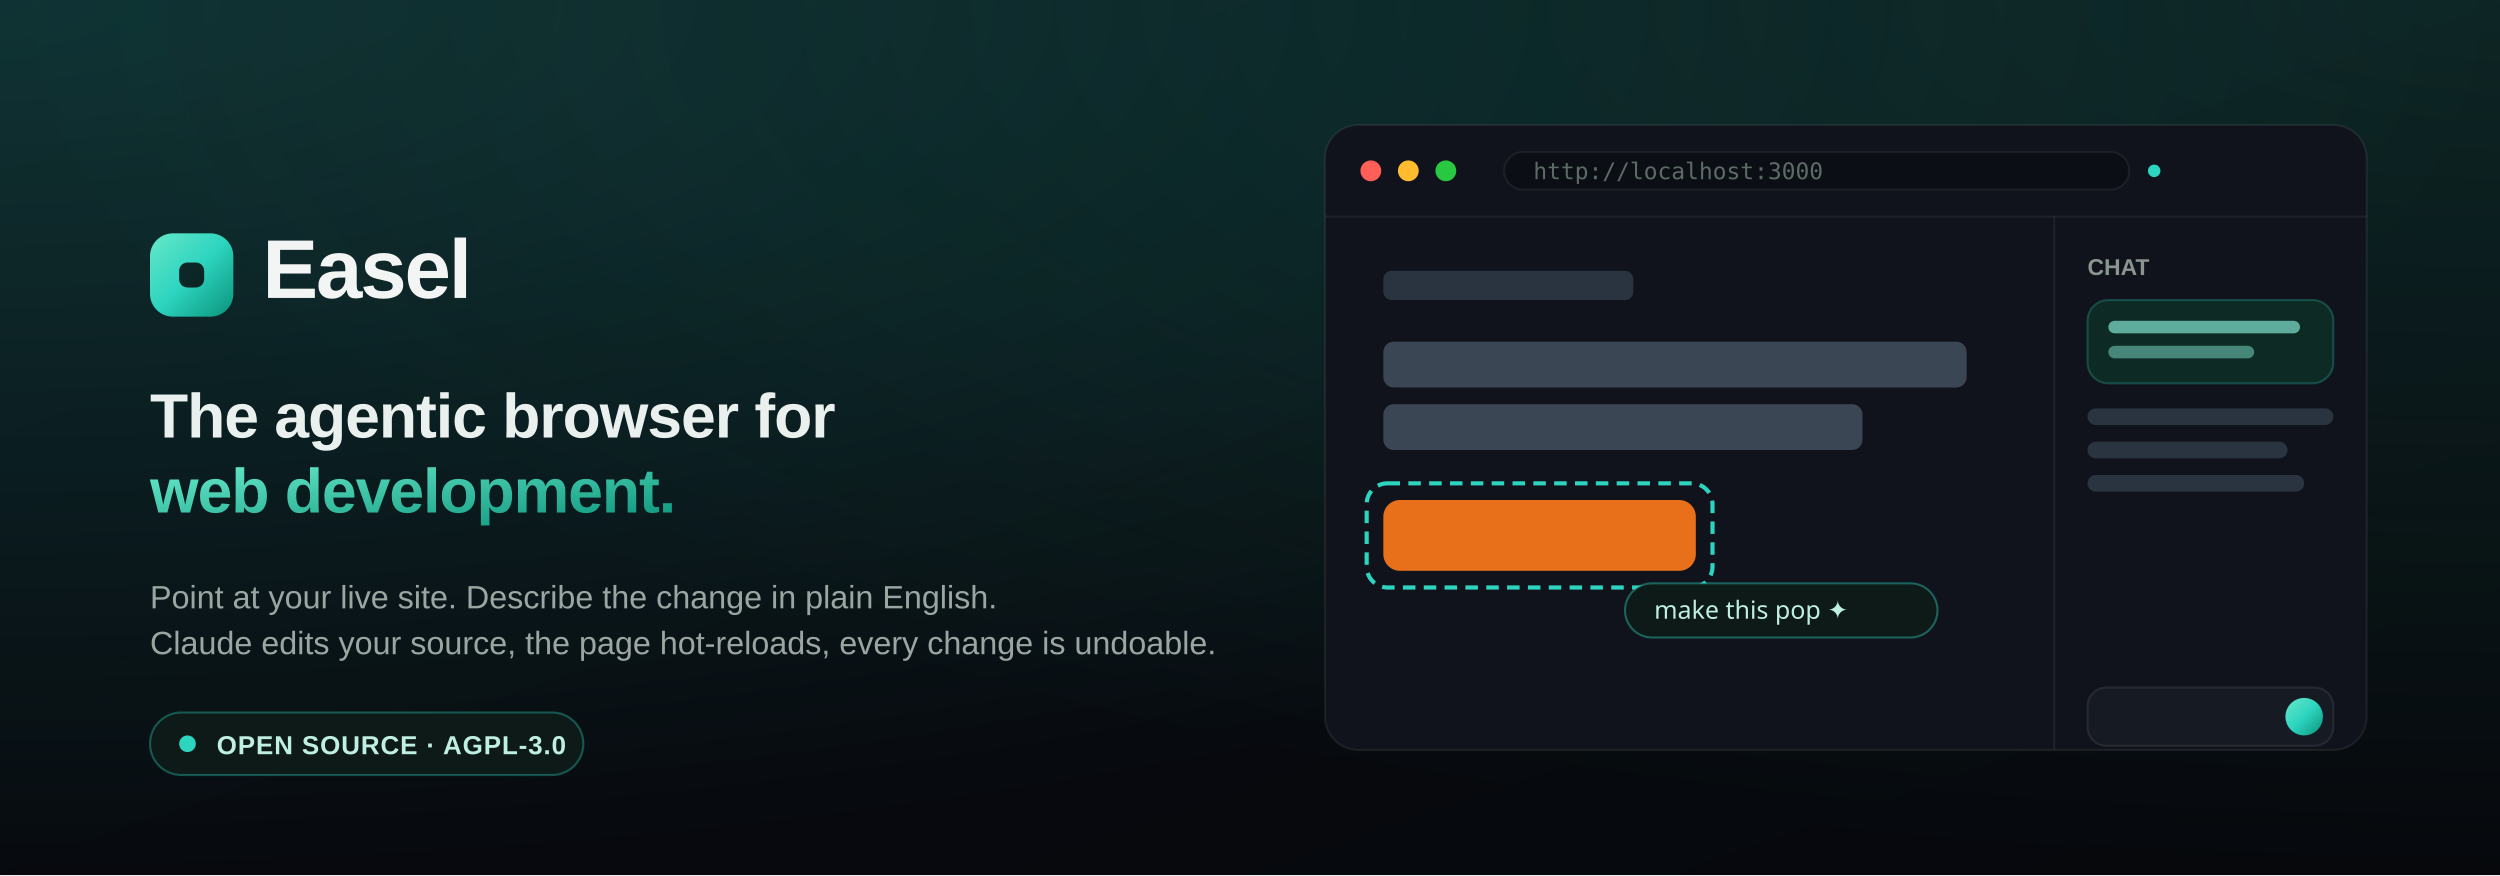
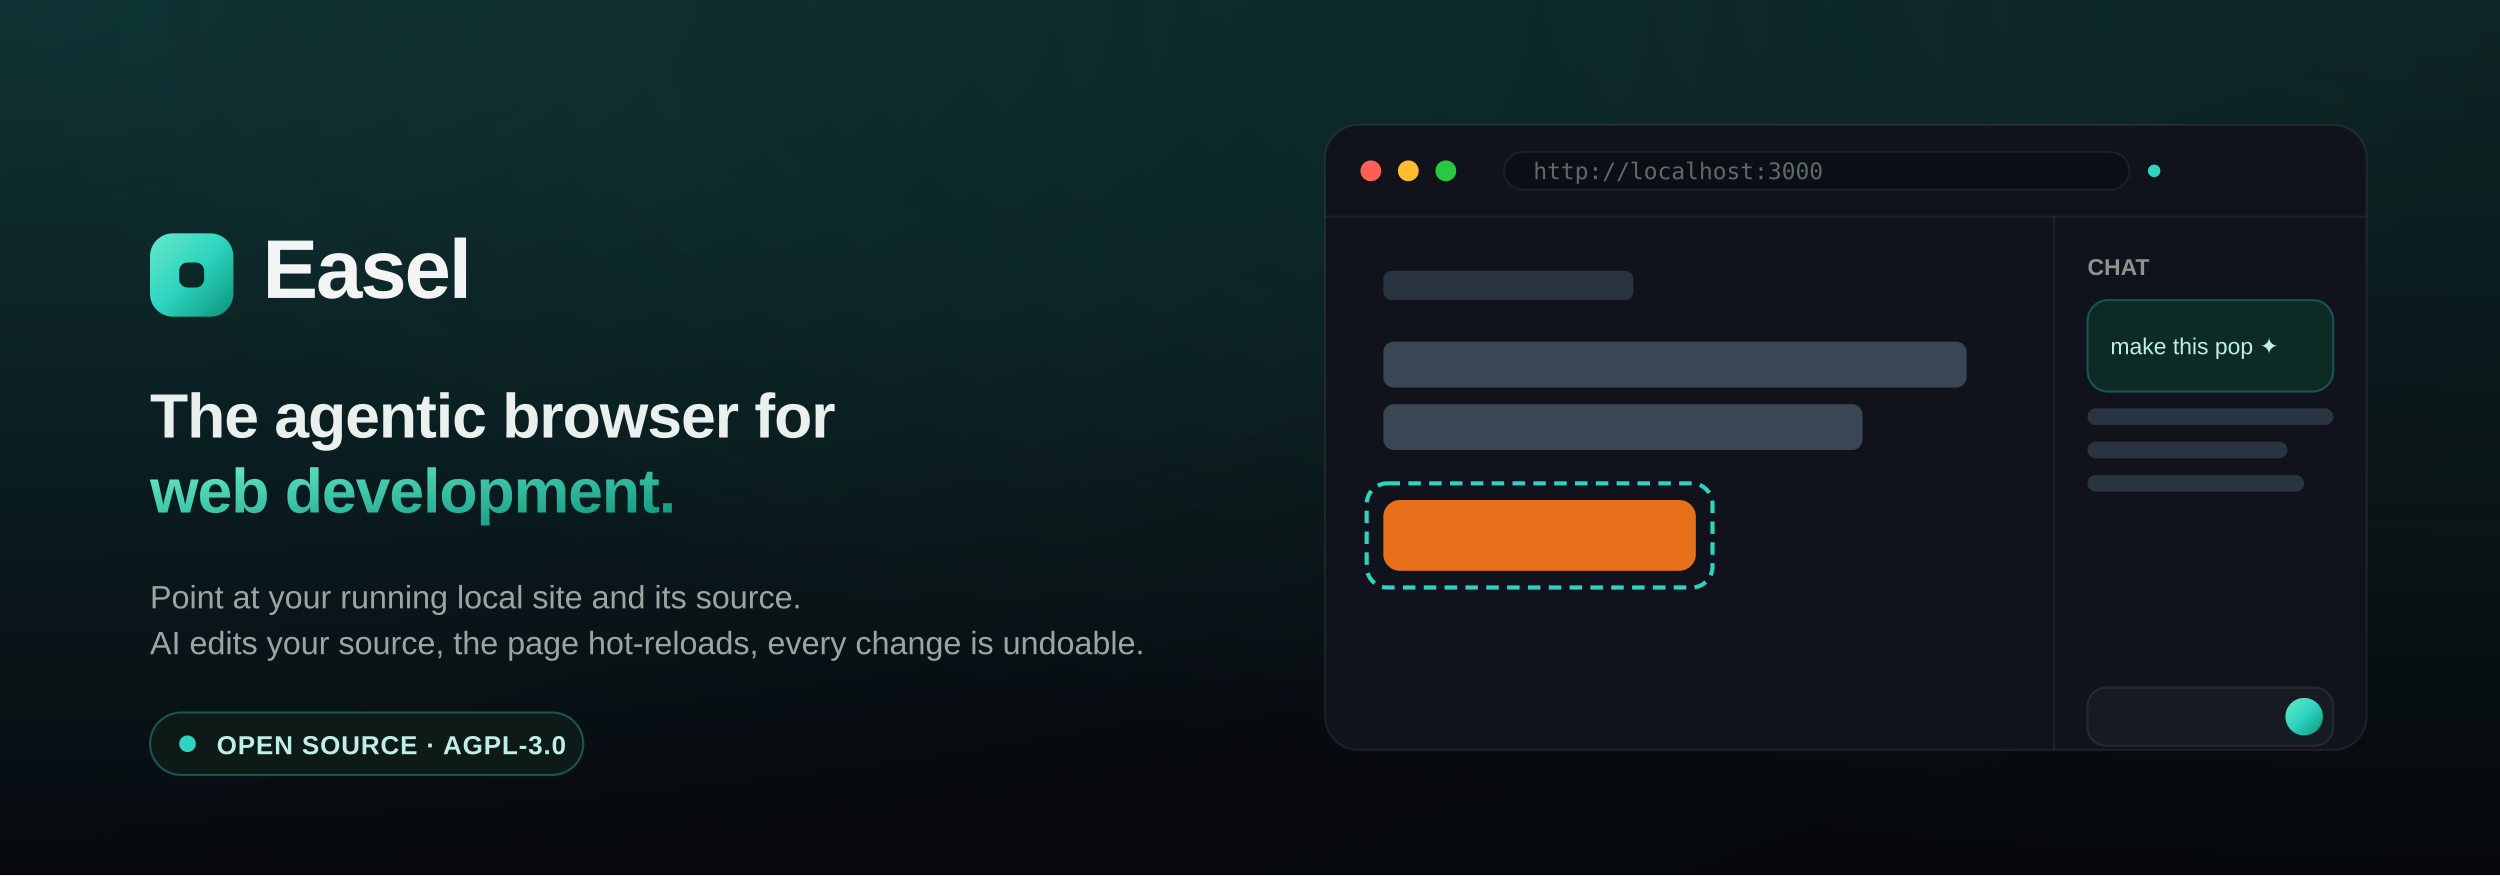
<svg xmlns="http://www.w3.org/2000/svg" viewBox="0 0 1200 420" role="img" aria-label="Easel — the agentic browser for web development">
  <defs>
    <linearGradient id="bg" x1="0" y1="0" x2="1" y2="1">
      <stop offset="0" stop-color="#080b11" />
      <stop offset="1" stop-color="#06080c" />
    </linearGradient>
    <radialGradient id="glowL" cx="0" cy="0" r="1">
      <stop offset="0" stop-color="#2dd4bf" stop-opacity="0.20" />
      <stop offset="1" stop-color="#2dd4bf" stop-opacity="0" />
    </radialGradient>
    <radialGradient id="glowR" cx="1" cy="0" r="1">
      <stop offset="0" stop-color="#34d3b0" stop-opacity="0.14" />
      <stop offset="1" stop-color="#34d3b0" stop-opacity="0" />
    </radialGradient>
    <linearGradient id="jade" x1="0" y1="0" x2="1" y2="1">
      <stop offset="0" stop-color="#67e8c9" />
      <stop offset="1" stop-color="#0a937a" />
    </linearGradient>
    <linearGradient id="mark" x1="0" y1="0" x2="1" y2="1">
      <stop offset="0" stop-color="#67e8c9" />
      <stop offset="0.5" stop-color="#2dd4bf" />
      <stop offset="1" stop-color="#0a937a" />
    </linearGradient>
  </defs>
  <rect width="1200" height="420" fill="url(#bg)" />
  <rect width="1200" height="420" fill="url(#glowL)" />
  <rect width="1200" height="420" fill="url(#glowR)" />
  <g transform="translate(72,112)" font-family="'Geist','Helvetica Neue',Arial,sans-serif">
    <rect x="0" y="0" width="40" height="40" rx="11" fill="url(#mark)" />
    <rect x="14" y="14" width="12" height="12" rx="4" fill="#06080c" opacity="0.85" />
    <text x="54" y="31" font-size="40" font-weight="700" fill="#f3f5f4" letter-spacing="-1">Easel</text>
    <text x="0" y="98" font-size="30" font-weight="600" fill="#eaf0ee" letter-spacing="-0.5">The agentic browser for</text>
    <text x="0" y="134" font-size="30" font-weight="600" letter-spacing="-0.5" fill="url(#jade)">web development.</text>
-     <text x="0" y="180" font-size="15.5" fill="#9aa6a1">Point at your live site. Describe the change in plain English.</text>
-     <text x="0" y="202" font-size="15.5" fill="#9aa6a1">Claude edits your source, the page hot-reloads, every change is undoable.</text>
+     <text x="0" y="180" font-size="15.5" fill="#9aa6a1">Point at your running local site and its source.</text>
+     <text x="0" y="202" font-size="15.5" fill="#9aa6a1">AI edits your source, the page hot-reloads, every change is undoable.</text>
    <g transform="translate(0,230)">
      <rect x="0" y="0" width="208" height="30" rx="15" fill="#0e1a17" stroke="#2dd4bf" stroke-opacity="0.35" />
      <circle cx="18" cy="15" r="4" fill="#2dd4bf" />
      <text x="32" y="20" font-size="12.5" font-weight="600" fill="#bfeee2" letter-spacing="0.4">OPEN SOURCE · AGPL-3.0</text>
    </g>
  </g>
  <g transform="translate(636,60)">
    <rect x="0" y="0" width="500" height="300" rx="16" fill="#10131b" stroke="#ffffff" stroke-opacity="0.07" />
    <circle cx="22" cy="22" r="5" fill="#ff5f57" />
    <circle cx="40" cy="22" r="5" fill="#febc2e" />
    <circle cx="58" cy="22" r="5" fill="#28c840" />
    <rect x="86" y="13" width="300" height="18" rx="9" fill="#0b0e14" stroke="#ffffff" stroke-opacity="0.06" />
    <text x="100" y="26" font-size="11" font-family="'Geist Mono',ui-monospace,monospace" fill="#5d6b66">http://localhost:3000</text>
    <circle cx="398" cy="22" r="3" fill="#2dd4bf" />
    <line x1="0" y1="44" x2="500" y2="44" stroke="#ffffff" stroke-opacity="0.06" />
    <line x1="350" y1="44" x2="350" y2="300" stroke="#ffffff" stroke-opacity="0.06" />
    <g transform="translate(28,70)">
      <rect x="0" y="0" width="120" height="14" rx="4" fill="#2a3340" />
      <rect x="0" y="34" width="280" height="22" rx="5" fill="#3a4654" />
      <rect x="0" y="64" width="230" height="22" rx="5" fill="#3a4654" />
      <rect x="0" y="110" width="150" height="34" rx="8" fill="#ff7a1a" opacity="0.9" />
      <rect x="-8" y="102" width="166" height="50" rx="10" fill="none" stroke="#2dd4bf" stroke-width="2" stroke-dasharray="6 4" />
-       <g transform="translate(116,150)">
-         <rect x="0" y="0" width="150" height="26" rx="13" fill="#0e1a17" stroke="#2dd4bf" stroke-opacity="0.4" />
-         <text x="14" y="17" font-size="12" font-family="'Geist',sans-serif" fill="#bfeee2">make this pop ✦</text>
-       </g>
    </g>
    <g transform="translate(366,62)" font-family="'Geist','Helvetica Neue',Arial,sans-serif">
      <text x="0" y="10" font-size="11" font-weight="700" fill="#8a958f">CHAT</text>
-       <rect x="0" y="22" width="118" height="40" rx="10" fill="#0e2a25" stroke="#2dd4bf" stroke-opacity="0.25" />
-       <rect x="10" y="32" width="92" height="6" rx="3" fill="#7fe3cf" opacity="0.7" />
-       <rect x="10" y="44" width="70" height="6" rx="3" fill="#7fe3cf" opacity="0.5" />
+       <rect x="0" y="22" width="118" height="44" rx="10" fill="#0e2a25" stroke="#2dd4bf" stroke-opacity="0.3" />
+       <text x="11" y="48" font-size="11" font-family="'Geist','Helvetica Neue',Arial,sans-serif" fill="#bfeee2">make this pop ✦</text>
      <rect x="0" y="74" width="118" height="8" rx="4" fill="#2a3340" />
      <rect x="0" y="90" width="96" height="8" rx="4" fill="#2a3340" />
      <rect x="0" y="106" width="104" height="8" rx="4" fill="#2a3340" />
      <rect x="0" y="208" width="118" height="28" rx="9" fill="#161a23" stroke="#ffffff" stroke-opacity="0.08" />
      <circle cx="104" cy="222" r="9" fill="url(#mark)" />
    </g>
  </g>
</svg>
